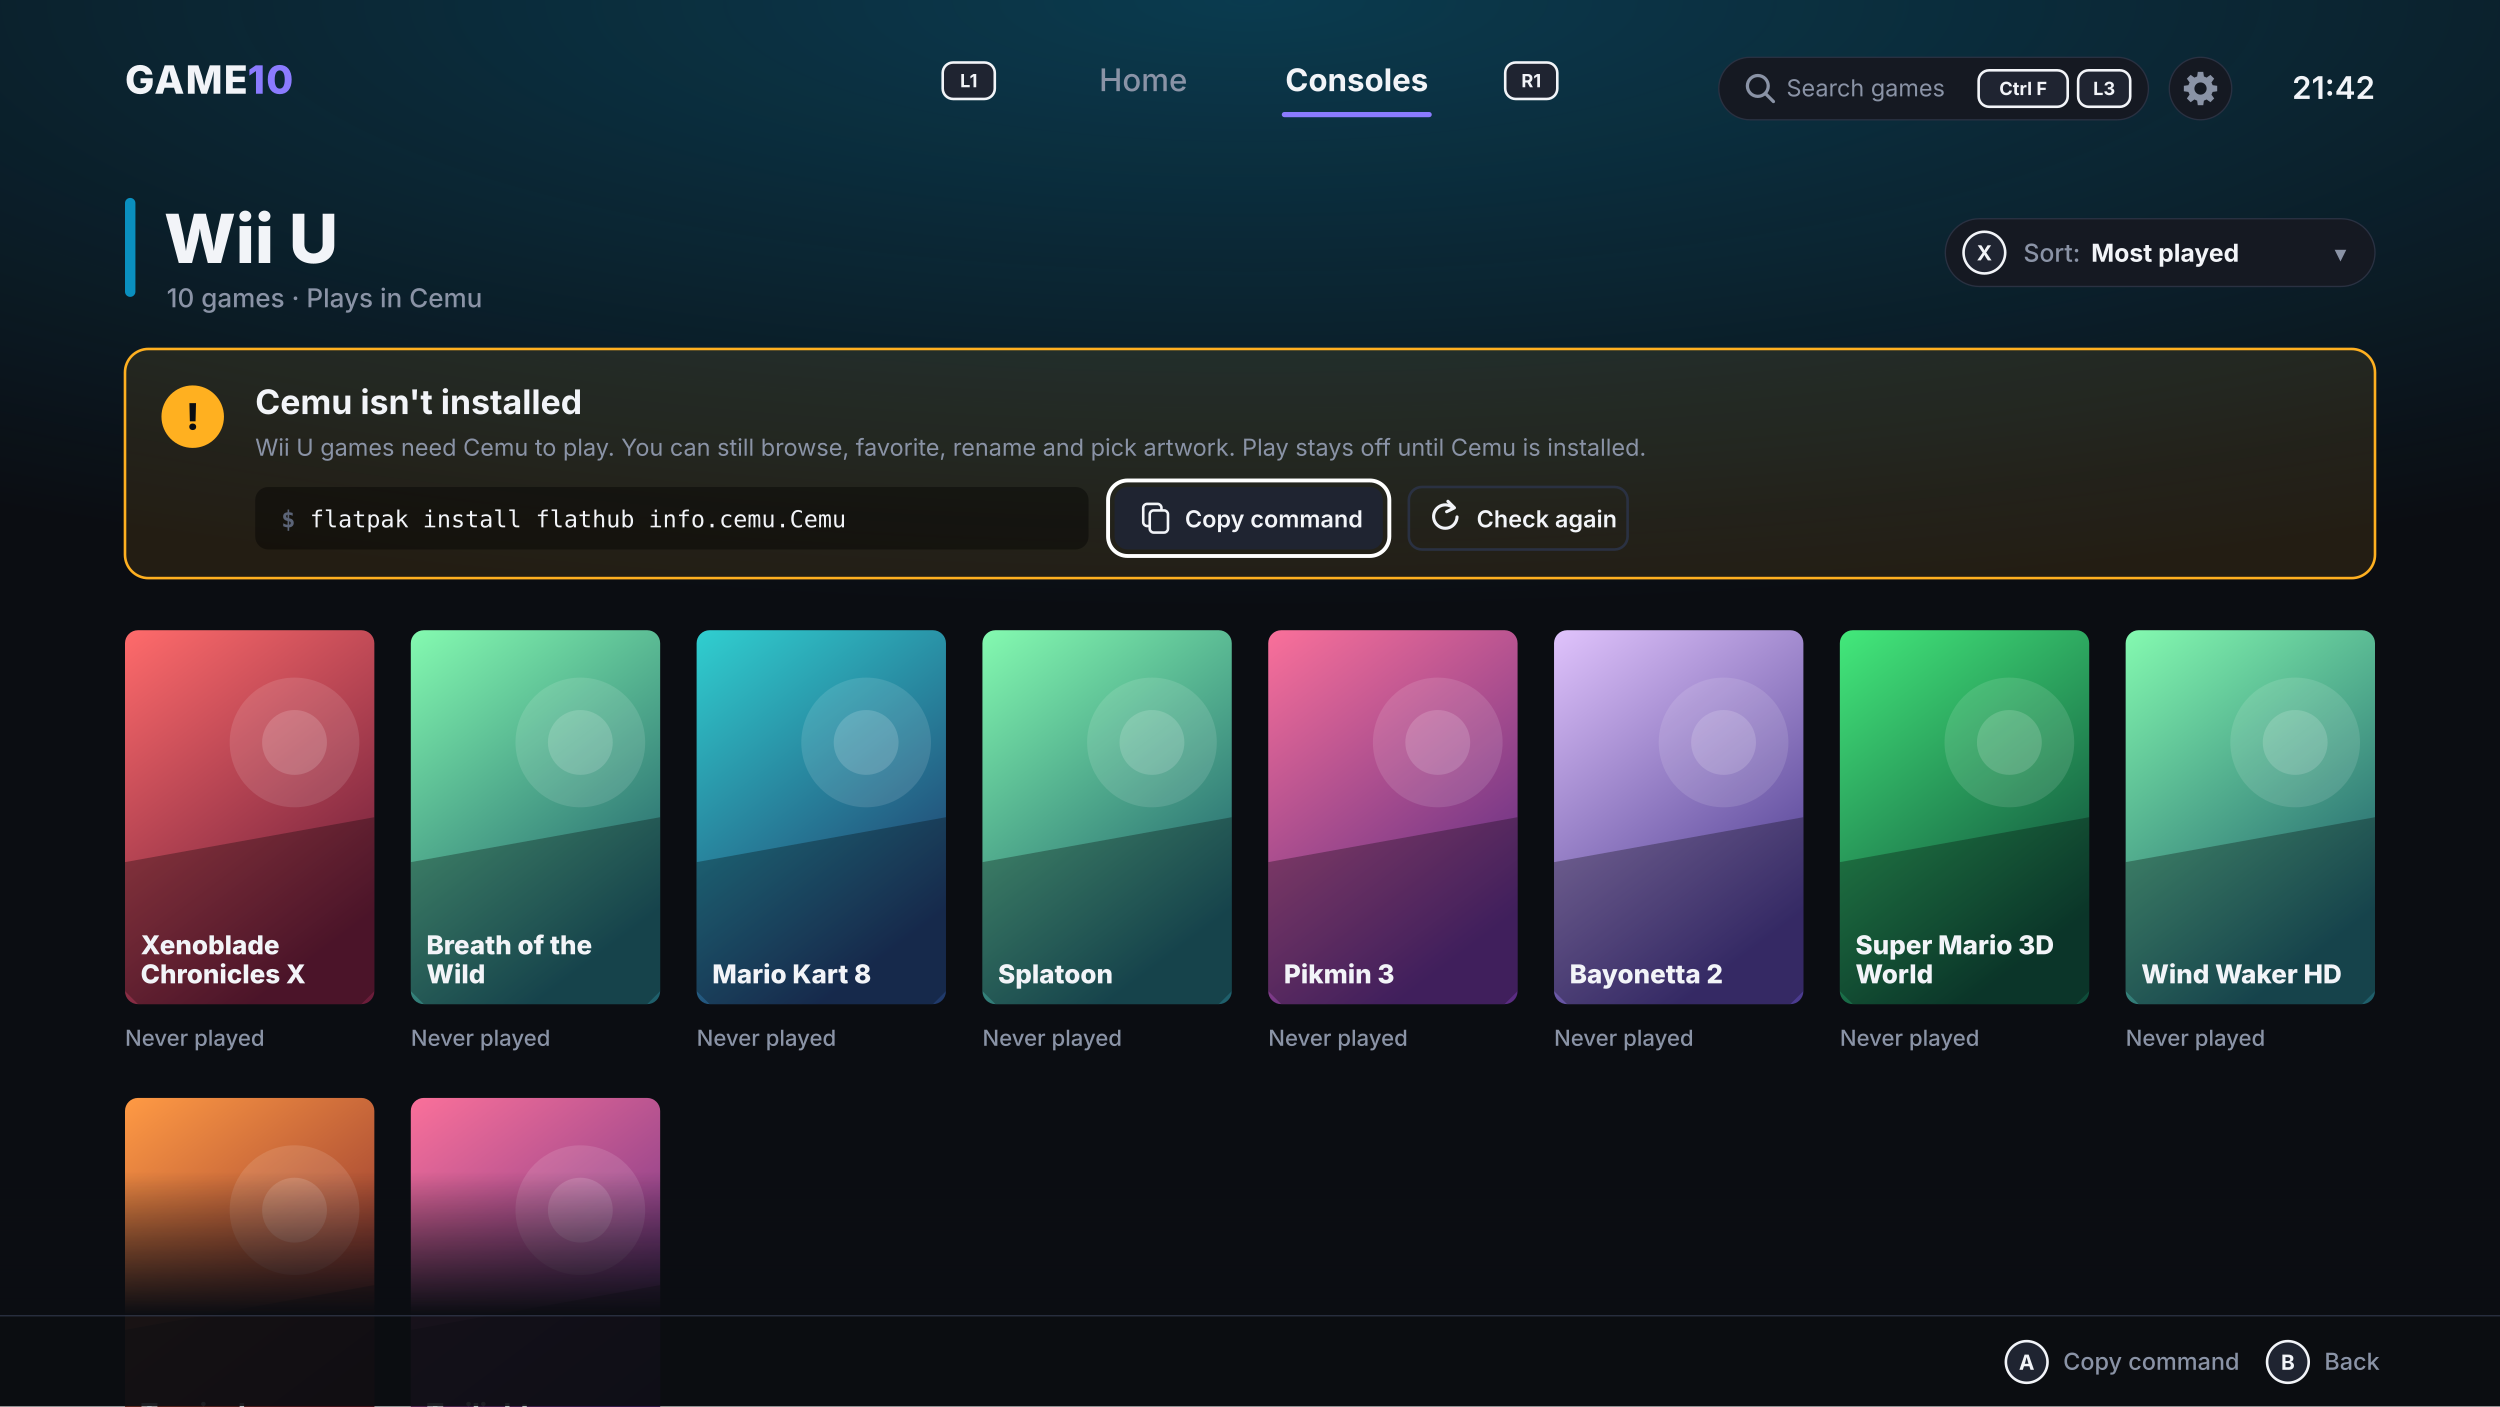
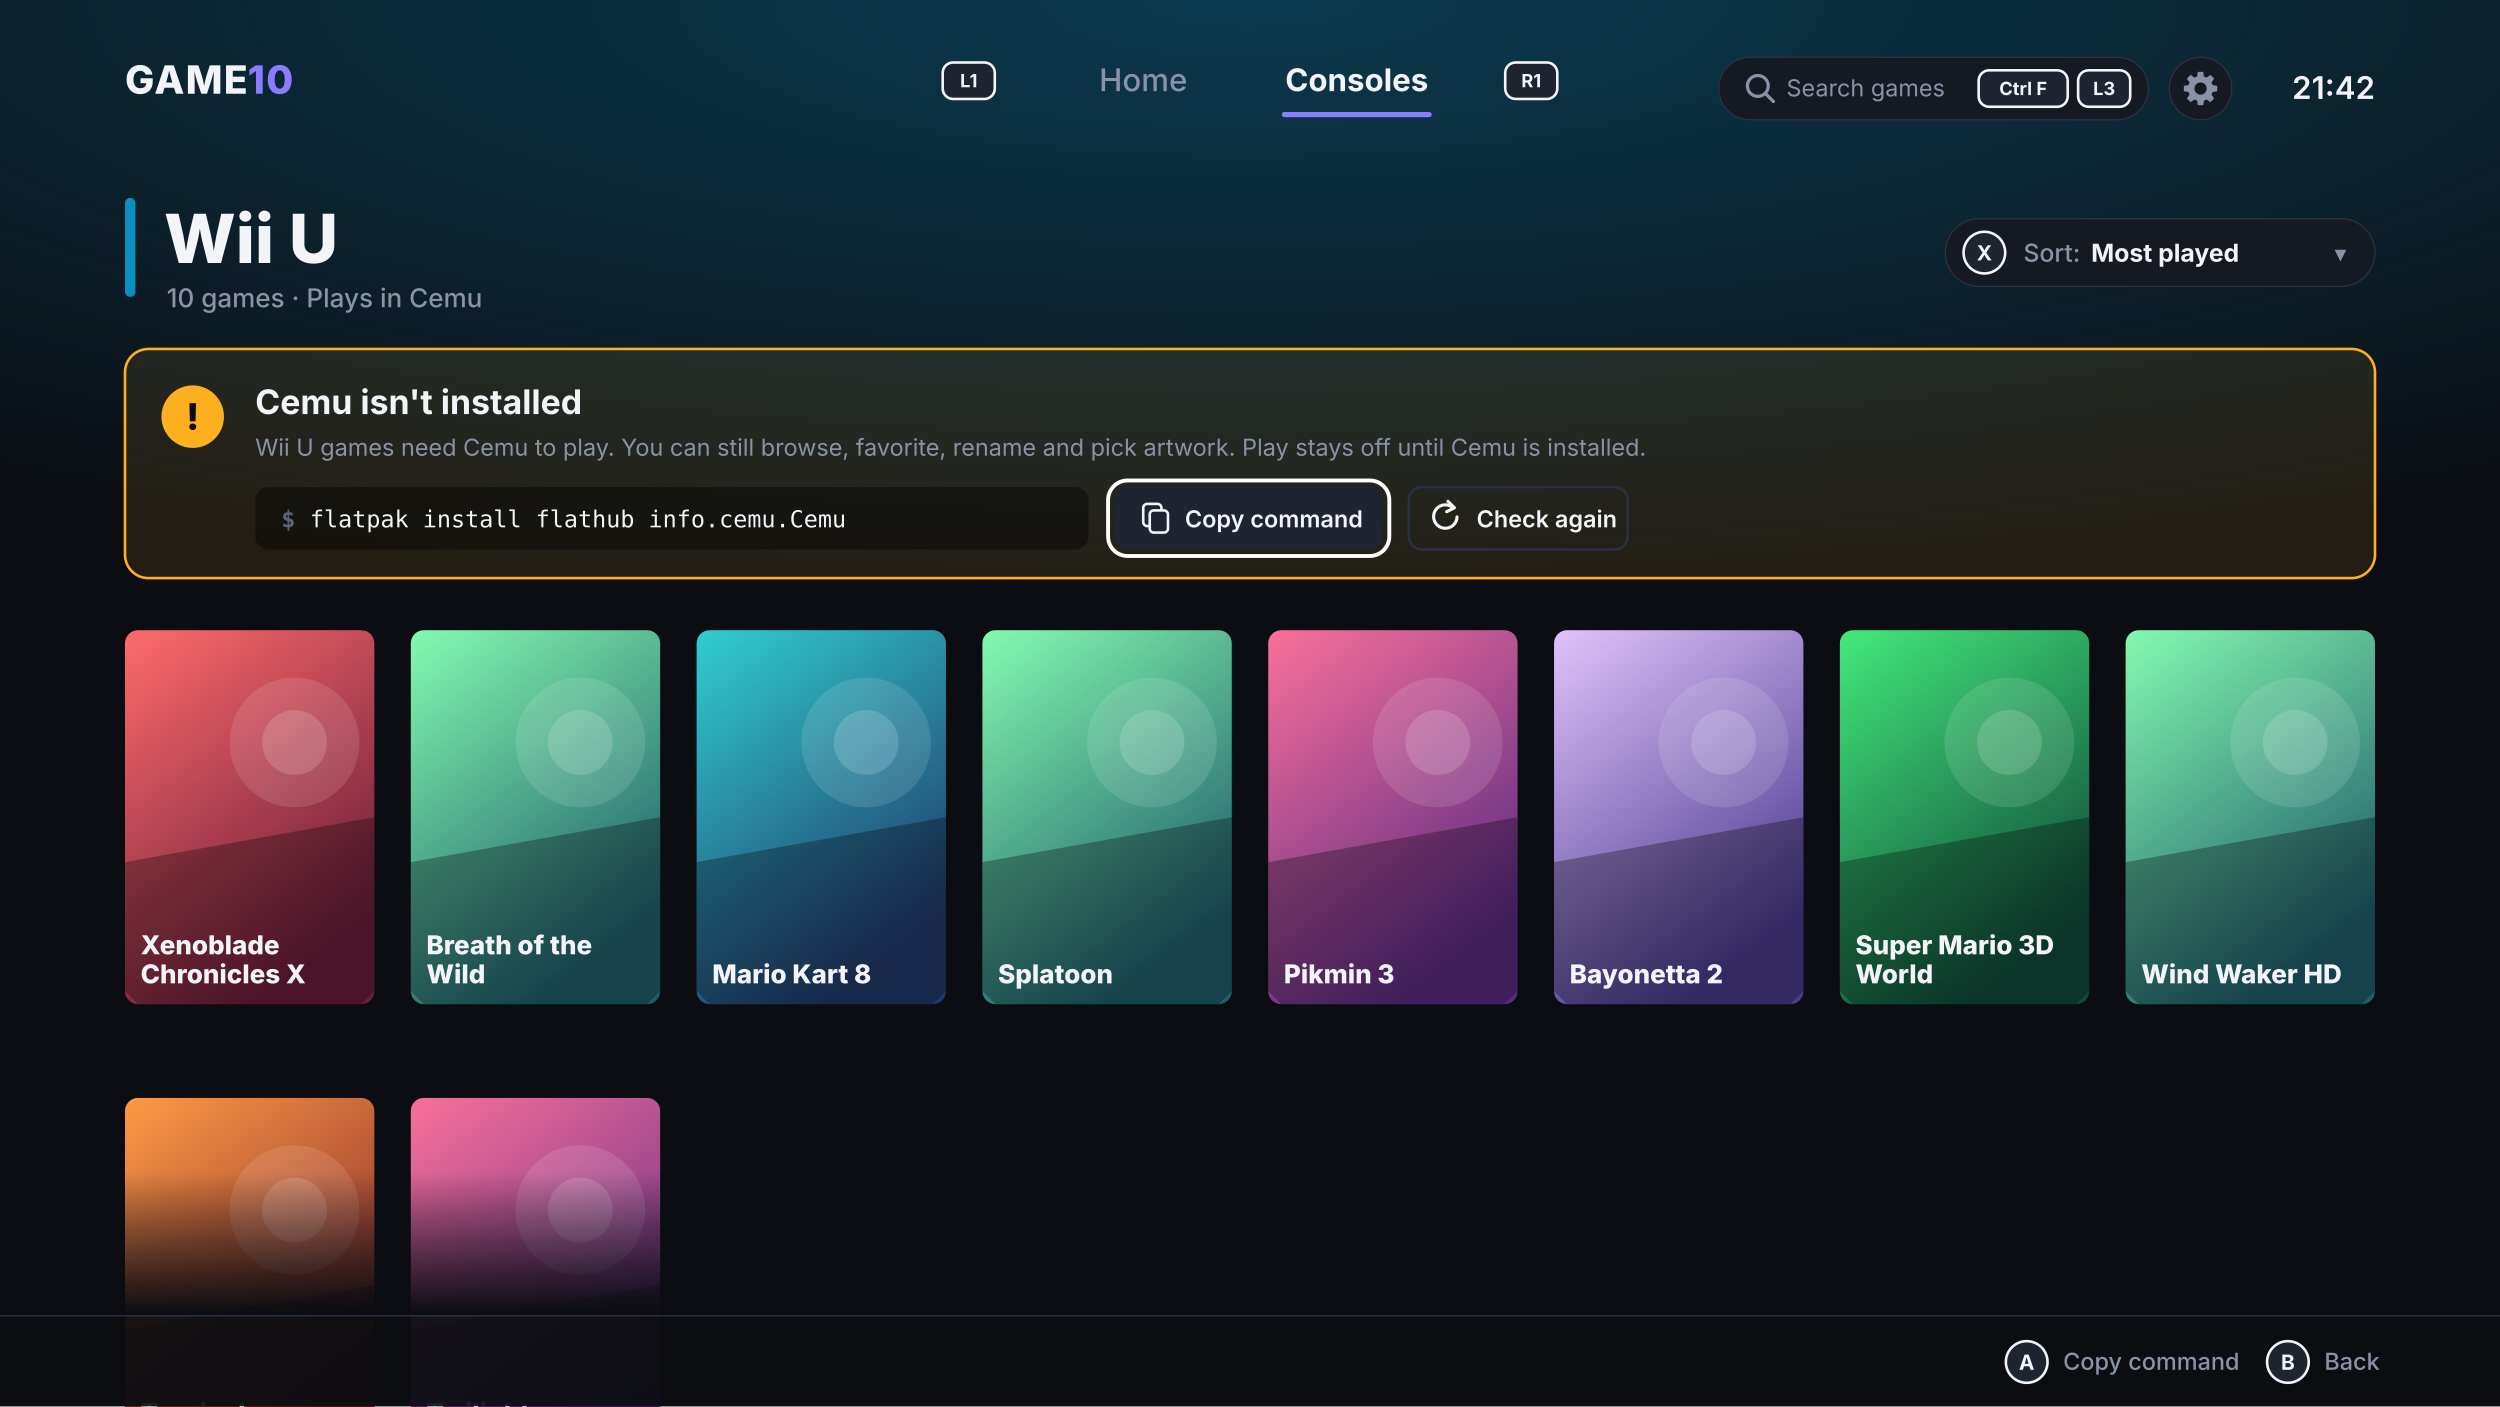
<svg xmlns="http://www.w3.org/2000/svg" width="1920" height="1080" viewBox="0 0 1920 1080">
  <defs>
    <radialGradient id="rg1" cx="0.5" cy="0" r="0.9">
      <stop offset="0" stop-color="#0A8FBF" stop-opacity="0.35" />
      <stop offset="1" stop-color="#0A8FBF" stop-opacity="0" />
    </radialGradient>
    <linearGradient id="lg2" x1="0" y1="0" x2="0.5" y2="1">
      <stop offset="0" stop-color="#FF6B6B" stop-opacity="1" />
      <stop offset="1" stop-color="#6B1D3A" stop-opacity="1" />
    </linearGradient>
    <linearGradient id="lg3" x1="0" y1="0" x2="0.5" y2="1">
      <stop offset="0" stop-color="#84FAB0" stop-opacity="1" />
      <stop offset="1" stop-color="#1F5F6B" stop-opacity="1" />
    </linearGradient>
    <linearGradient id="lg4" x1="0" y1="0" x2="0.5" y2="1">
      <stop offset="0" stop-color="#30CFD0" stop-opacity="1" />
      <stop offset="1" stop-color="#203A6B" stop-opacity="1" />
    </linearGradient>
    <linearGradient id="lg5" x1="0" y1="0" x2="0.5" y2="1">
      <stop offset="0" stop-color="#84FAB0" stop-opacity="1" />
      <stop offset="1" stop-color="#1F5F6B" stop-opacity="1" />
    </linearGradient>
    <linearGradient id="lg6" x1="0" y1="0" x2="0.5" y2="1">
      <stop offset="0" stop-color="#FA709A" stop-opacity="1" />
      <stop offset="1" stop-color="#5B2C83" stop-opacity="1" />
    </linearGradient>
    <linearGradient id="lg7" x1="0" y1="0" x2="0.5" y2="1">
      <stop offset="0" stop-color="#E0C3FC" stop-opacity="1" />
      <stop offset="1" stop-color="#4B3B8F" stop-opacity="1" />
    </linearGradient>
    <linearGradient id="lg8" x1="0" y1="0" x2="0.5" y2="1">
      <stop offset="0" stop-color="#43E97B" stop-opacity="1" />
      <stop offset="1" stop-color="#0F4C3A" stop-opacity="1" />
    </linearGradient>
    <linearGradient id="lg9" x1="0" y1="0" x2="0.5" y2="1">
      <stop offset="0" stop-color="#84FAB0" stop-opacity="1" />
      <stop offset="1" stop-color="#1F5F6B" stop-opacity="1" />
    </linearGradient>
    <linearGradient id="lg10" x1="0" y1="0" x2="0.5" y2="1">
      <stop offset="0" stop-color="#FF9A44" stop-opacity="1" />
      <stop offset="1" stop-color="#7A1F2B" stop-opacity="1" />
    </linearGradient>
    <linearGradient id="lg11" x1="0" y1="0" x2="0.5" y2="1">
      <stop offset="0" stop-color="#FA709A" stop-opacity="1" />
      <stop offset="1" stop-color="#5B2C83" stop-opacity="1" />
    </linearGradient>
    <linearGradient id="lg12" x1="0" y1="0" x2="0" y2="1">
      <stop offset="0" stop-color="#0B0D12" stop-opacity="0" />
      <stop offset="1" stop-color="#0B0D12" stop-opacity="1" />
    </linearGradient>
  </defs>
  <rect x="0.0" y="0.0" width="1920.0" height="1080.0" rx="0" fill="#0B0D12" fill-opacity="1" />
  <rect x="0.0" y="0.0" width="1920.0" height="520.0" rx="0" fill="url(#rg1)" fill-opacity="1" />
  <text x="96" y="72" font-family="Inter, 'Helvetica Neue', Arial, sans-serif" font-size="30" font-weight="800" fill="#F2F4F8" letter-spacing="1">GAME<tspan fill="#8B7BFF">10</tspan>
  </text>
  <rect x="724.0" y="48.0" width="40.0" height="28.0" rx="8" fill="#1F2431" fill-opacity="1" stroke="#F2F4F8" stroke-width="2" />
  <text x="744.0" y="67.0" font-family="Inter, 'Helvetica Neue', Arial, sans-serif" font-size="14" font-weight="700" fill="#F2F4F8" fill-opacity="1" text-anchor="middle" letter-spacing="0">L1</text>
  <rect x="1156.0" y="48.0" width="40.0" height="28.0" rx="8" fill="#1F2431" fill-opacity="1" stroke="#F2F4F8" stroke-width="2" />
  <text x="1176.0" y="67.0" font-family="Inter, 'Helvetica Neue', Arial, sans-serif" font-size="14" font-weight="700" fill="#F2F4F8" fill-opacity="1" text-anchor="middle" letter-spacing="0">R1</text>
  <text x="878.0" y="70.0" font-family="Inter, 'Helvetica Neue', Arial, sans-serif" font-size="24" font-weight="500" fill="#8A93A6" fill-opacity="1" text-anchor="middle" letter-spacing="0">Home</text>
  <text x="1042.0" y="70.0" font-family="Inter, 'Helvetica Neue', Arial, sans-serif" font-size="24" font-weight="700" fill="#F2F4F8" fill-opacity="1" text-anchor="middle" letter-spacing="0">Consoles</text>
  <rect x="984.4" y="86.0" width="115.2" height="4.0" rx="2" fill="#8B7BFF" fill-opacity="1" />
  <rect x="1320.0" y="44.0" width="330.0" height="48.0" rx="24" fill="#151922" fill-opacity="1" stroke="#2A3142" stroke-width="1" />
  <circle cx="1350.0" cy="66.0" r="8.0" fill="none" fill-opacity="1" stroke="#8A93A6" stroke-width="2.5" />
  <line x1="1356" y1="72" x2="1362" y2="78" stroke="#8A93A6" stroke-width="2.5" stroke-linecap="round" />
  <text x="1372.0" y="74.0" font-family="Inter, 'Helvetica Neue', Arial, sans-serif" font-size="18" font-weight="400" fill="#8A93A6" fill-opacity="1" text-anchor="start" letter-spacing="0">Search games</text>
  <rect x="1596.0" y="54.0" width="40.0" height="28.0" rx="8" fill="#1F2431" fill-opacity="1" stroke="#F2F4F8" stroke-width="2" />
  <text x="1616.0" y="73.0" font-family="Inter, 'Helvetica Neue', Arial, sans-serif" font-size="14" font-weight="700" fill="#F2F4F8" fill-opacity="1" text-anchor="middle" letter-spacing="0">L3</text>
  <rect x="1519.6" y="54.0" width="68.4" height="28.0" rx="8" fill="#1F2431" fill-opacity="1" stroke="#F2F4F8" stroke-width="2" />
  <text x="1553.8" y="73.0" font-family="Inter, 'Helvetica Neue', Arial, sans-serif" font-size="14" font-weight="700" fill="#F2F4F8" fill-opacity="1" text-anchor="middle" letter-spacing="0">Ctrl F</text>
  <circle cx="1690.0" cy="68.0" r="24.0" fill="#151922" fill-opacity="1" stroke="#2A3142" stroke-width="1" />
  <polygon points="1699.3,65.4 1702.8,65.9 1702.8,70.1 1699.3,70.6 1698.4,72.7 1700.5,75.6 1697.6,78.5 1694.7,76.4 1692.6,77.3 1692.1,80.8 1687.9,80.8 1687.4,77.3 1685.3,76.4 1682.4,78.5 1679.5,75.6 1681.6,72.7 1680.7,70.6 1677.2,70.1 1677.2,65.9 1680.7,65.4 1681.6,63.3 1679.5,60.4 1682.4,57.5 1685.3,59.6 1687.4,58.7 1687.9,55.2 1692.1,55.2 1692.6,58.7 1694.7,59.6 1697.6,57.5 1700.5,60.4 1698.4,63.3" fill="#8A93A6" />
  <circle cx="1690.0" cy="68.0" r="4.7" fill="#151922" fill-opacity="1" />
  <text x="1824.0" y="76.0" font-family="Inter, 'Helvetica Neue', Arial, sans-serif" font-size="24" font-weight="600" fill="#F2F4F8" fill-opacity="1" text-anchor="end" letter-spacing="0">21:42</text>
  <rect x="96.0" y="152.0" width="8.0" height="76.0" rx="4" fill="#0A8FBF" fill-opacity="1" />
  <text x="126.0" y="202.0" font-family="Inter, 'Helvetica Neue', Arial, sans-serif" font-size="52" font-weight="800" fill="#F2F4F8" fill-opacity="1" text-anchor="start" letter-spacing="0">Wii U</text>
  <text x="128.0" y="236.0" font-family="Inter, 'Helvetica Neue', Arial, sans-serif" font-size="20" font-weight="500" fill="#8A93A6" fill-opacity="1" text-anchor="start" letter-spacing="0">10 games  ·  Plays in Cemu</text>
  <rect x="1494.0" y="168.0" width="330.0" height="52.0" rx="26" fill="#151922" fill-opacity="1" stroke="#2A3142" stroke-width="1" />
  <circle cx="1524.0" cy="194.0" r="16.0" fill="#1F2431" fill-opacity="1" stroke="#F2F4F8" stroke-width="2" />
  <text x="1524.0" y="200.0" font-family="Inter, 'Helvetica Neue', Arial, sans-serif" font-size="16" font-weight="700" fill="#F2F4F8" fill-opacity="1" text-anchor="middle" letter-spacing="0">X</text>
  <text x="1554.0" y="201.0" font-family="Inter, 'Helvetica Neue', Arial, sans-serif" font-size="19" font-weight="500" fill="#8A93A6" fill-opacity="1" text-anchor="start" letter-spacing="0">Sort:</text>
  <text x="1606.0" y="201.0" font-family="Inter, 'Helvetica Neue', Arial, sans-serif" font-size="19" font-weight="700" fill="#F2F4F8" fill-opacity="1" text-anchor="start" letter-spacing="0">Most played</text>
  <text x="1802.0" y="201.0" font-family="Inter, 'Helvetica Neue', Arial, sans-serif" font-size="18" font-weight="700" fill="#8A93A6" fill-opacity="1" text-anchor="end" letter-spacing="0">▾</text>
  <rect x="96.0" y="268.0" width="1728.0" height="176.0" rx="18" fill="#FFB020" fill-opacity="0.1" />
  <rect x="96.0" y="268.0" width="1728.0" height="176.0" rx="18" fill="none" fill-opacity="0.55" stroke="#FFB020" stroke-width="2" />
  <circle cx="148.0" cy="320.0" r="24.0" fill="#FFB020" fill-opacity="1" />
  <text x="148.0" y="330.0" font-family="Inter, 'Helvetica Neue', Arial, sans-serif" font-size="28" font-weight="800" fill="#0B0D12" fill-opacity="1" text-anchor="middle" letter-spacing="0">!</text>
  <text x="196.0" y="318.0" font-family="Inter, 'Helvetica Neue', Arial, sans-serif" font-size="26" font-weight="700" fill="#F2F4F8" fill-opacity="1" text-anchor="start" letter-spacing="0">Cemu isn't installed</text>
  <text x="196.0" y="350.0" font-family="Inter, 'Helvetica Neue', Arial, sans-serif" font-size="18" font-weight="400" fill="#8A93A6" fill-opacity="1" text-anchor="start" letter-spacing="0">Wii U games need Cemu to play. You can still browse, favorite, rename and pick artwork. Play stays off until Cemu is installed.</text>
  <rect x="196.0" y="374.0" width="640.0" height="48.0" rx="10" fill="#000000" fill-opacity="0.4" />
  <text x="216.0" y="405.0" font-family="'JetBrains Mono', 'DejaVu Sans Mono', monospace" font-size="18" font-weight="600" fill="#5B6477" fill-opacity="1" text-anchor="start" letter-spacing="0">$</text>
  <text x="238.0" y="405.0" font-family="'JetBrains Mono', 'DejaVu Sans Mono', monospace" font-size="18" font-weight="500" fill="#F2F4F8" fill-opacity="1" text-anchor="start" letter-spacing="0">flatpak install flathub info.cemu.Cemu</text>
  <rect x="851.0" y="369.0" width="216.0" height="58.0" rx="15" fill="none" fill-opacity="1" stroke="#FFFFFF" stroke-width="3" />
  <rect x="856.0" y="374.0" width="206.0" height="48.0" rx="10" fill="#1F2431" fill-opacity="1" />
  <rect x="878.0" y="387.0" width="14.0" height="17.0" rx="3" fill="none" fill-opacity="1" stroke="#F2F4F8" stroke-width="2" />
  <rect x="883.0" y="392.0" width="14.0" height="17.0" rx="3" fill="#1F2431" fill-opacity="1" stroke="#F2F4F8" stroke-width="2" />
  <text x="910.0" y="405.0" font-family="Inter, 'Helvetica Neue', Arial, sans-serif" font-size="18" font-weight="600" fill="#F2F4F8" fill-opacity="1" text-anchor="start" letter-spacing="0">Copy command</text>
  <rect x="1082.0" y="374.0" width="168.0" height="48.0" rx="10" fill="none" fill-opacity="1" stroke="#2A3142" stroke-width="2" />
  <path d="M1116,390 a9,9 0 1,0 3,7" fill="none" stroke="#F2F4F8" stroke-width="2.4" stroke-linecap="round" />
  <path d="M1112,385 l5,5 l-6,3" fill="none" stroke="#F2F4F8" stroke-width="2.4" stroke-linecap="round" stroke-linejoin="round" />
  <text x="1134.0" y="405.0" font-family="Inter, 'Helvetica Neue', Arial, sans-serif" font-size="18" font-weight="600" fill="#F2F4F8" fill-opacity="1" text-anchor="start" letter-spacing="0">Check again</text>
  <rect x="96.0" y="484.0" width="191.5" height="287.2" rx="10" fill="url(#lg2)" fill-opacity="1" />
  <circle cx="226.2" cy="570.2" r="49.8" fill="#FFFFFF" fill-opacity="0.12" />
  <circle cx="226.2" cy="570.2" r="24.9" fill="#FFFFFF" fill-opacity="0.16" />
  <polygon points="96.0,662.1 287.5,627.6 287.5,761.2 277.5,771.2 106.0,771.2 96.0,761.2" fill="#000000" fill-opacity=".3" />
  <text x="108.0" y="732.9" font-family="Inter, 'Helvetica Neue', Arial, sans-serif" font-size="20" font-weight="800" fill="#F2F4F8" fill-opacity="1" text-anchor="start" letter-spacing="0">Xenoblade</text>
  <text x="108.0" y="755.2" font-family="Inter, 'Helvetica Neue', Arial, sans-serif" font-size="20" font-weight="800" fill="#F2F4F8" fill-opacity="1" text-anchor="start" letter-spacing="0">Chronicles X</text>
-   <text x="96.0" y="803.2" font-family="Inter, 'Helvetica Neue', Arial, sans-serif" font-size="17" font-weight="500" fill="#8A93A6" fill-opacity="1" text-anchor="start" letter-spacing="0">Never played</text>
  <rect x="315.5" y="484.0" width="191.5" height="287.2" rx="10" fill="url(#lg3)" fill-opacity="1" />
  <circle cx="445.7" cy="570.2" r="49.8" fill="#FFFFFF" fill-opacity="0.12" />
  <circle cx="445.7" cy="570.2" r="24.9" fill="#FFFFFF" fill-opacity="0.16" />
  <polygon points="315.5,662.1 507.0,627.6 507.0,761.2 497.0,771.2 325.5,771.2 315.5,761.2" fill="#000000" fill-opacity=".3" />
  <text x="327.5" y="732.9" font-family="Inter, 'Helvetica Neue', Arial, sans-serif" font-size="20" font-weight="800" fill="#F2F4F8" fill-opacity="1" text-anchor="start" letter-spacing="0">Breath of the</text>
  <text x="327.5" y="755.2" font-family="Inter, 'Helvetica Neue', Arial, sans-serif" font-size="20" font-weight="800" fill="#F2F4F8" fill-opacity="1" text-anchor="start" letter-spacing="0">Wild</text>
-   <text x="315.5" y="803.2" font-family="Inter, 'Helvetica Neue', Arial, sans-serif" font-size="17" font-weight="500" fill="#8A93A6" fill-opacity="1" text-anchor="start" letter-spacing="0">Never played</text>
  <rect x="535.0" y="484.0" width="191.5" height="287.2" rx="10" fill="url(#lg4)" fill-opacity="1" />
  <circle cx="665.2" cy="570.2" r="49.8" fill="#FFFFFF" fill-opacity="0.12" />
  <circle cx="665.2" cy="570.2" r="24.9" fill="#FFFFFF" fill-opacity="0.16" />
  <polygon points="535.0,662.1 726.5,627.6 726.5,761.2 716.5,771.2 545.0,771.2 535.0,761.2" fill="#000000" fill-opacity=".3" />
  <text x="547.0" y="755.2" font-family="Inter, 'Helvetica Neue', Arial, sans-serif" font-size="20" font-weight="800" fill="#F2F4F8" fill-opacity="1" text-anchor="start" letter-spacing="0">Mario Kart 8</text>
-   <text x="535.0" y="803.2" font-family="Inter, 'Helvetica Neue', Arial, sans-serif" font-size="17" font-weight="500" fill="#8A93A6" fill-opacity="1" text-anchor="start" letter-spacing="0">Never played</text>
  <rect x="754.5" y="484.0" width="191.5" height="287.2" rx="10" fill="url(#lg5)" fill-opacity="1" />
  <circle cx="884.7" cy="570.2" r="49.8" fill="#FFFFFF" fill-opacity="0.12" />
  <circle cx="884.7" cy="570.2" r="24.9" fill="#FFFFFF" fill-opacity="0.16" />
  <polygon points="754.5,662.1 946.0,627.6 946.0,761.2 936.0,771.2 764.5,771.2 754.5,761.2" fill="#000000" fill-opacity=".3" />
  <text x="766.5" y="755.2" font-family="Inter, 'Helvetica Neue', Arial, sans-serif" font-size="20" font-weight="800" fill="#F2F4F8" fill-opacity="1" text-anchor="start" letter-spacing="0">Splatoon</text>
-   <text x="754.5" y="803.2" font-family="Inter, 'Helvetica Neue', Arial, sans-serif" font-size="17" font-weight="500" fill="#8A93A6" fill-opacity="1" text-anchor="start" letter-spacing="0">Never played</text>
  <rect x="974.0" y="484.0" width="191.5" height="287.2" rx="10" fill="url(#lg6)" fill-opacity="1" />
  <circle cx="1104.2" cy="570.2" r="49.8" fill="#FFFFFF" fill-opacity="0.12" />
  <circle cx="1104.2" cy="570.2" r="24.9" fill="#FFFFFF" fill-opacity="0.16" />
  <polygon points="974.0,662.1 1165.5,627.6 1165.5,761.2 1155.5,771.2 984.0,771.2 974.0,761.2" fill="#000000" fill-opacity=".3" />
  <text x="986.0" y="755.2" font-family="Inter, 'Helvetica Neue', Arial, sans-serif" font-size="20" font-weight="800" fill="#F2F4F8" fill-opacity="1" text-anchor="start" letter-spacing="0">Pikmin 3</text>
-   <text x="974.0" y="803.2" font-family="Inter, 'Helvetica Neue', Arial, sans-serif" font-size="17" font-weight="500" fill="#8A93A6" fill-opacity="1" text-anchor="start" letter-spacing="0">Never played</text>
  <rect x="1193.5" y="484.0" width="191.5" height="287.2" rx="10" fill="url(#lg7)" fill-opacity="1" />
  <circle cx="1323.7" cy="570.2" r="49.8" fill="#FFFFFF" fill-opacity="0.12" />
  <circle cx="1323.7" cy="570.2" r="24.9" fill="#FFFFFF" fill-opacity="0.16" />
  <polygon points="1193.5,662.1 1385.0,627.6 1385.0,761.2 1375.0,771.2 1203.5,771.2 1193.5,761.2" fill="#000000" fill-opacity=".3" />
  <text x="1205.5" y="755.2" font-family="Inter, 'Helvetica Neue', Arial, sans-serif" font-size="20" font-weight="800" fill="#F2F4F8" fill-opacity="1" text-anchor="start" letter-spacing="0">Bayonetta 2</text>
-   <text x="1193.5" y="803.2" font-family="Inter, 'Helvetica Neue', Arial, sans-serif" font-size="17" font-weight="500" fill="#8A93A6" fill-opacity="1" text-anchor="start" letter-spacing="0">Never played</text>
  <rect x="1413.0" y="484.0" width="191.5" height="287.2" rx="10" fill="url(#lg8)" fill-opacity="1" />
  <circle cx="1543.2" cy="570.2" r="49.8" fill="#FFFFFF" fill-opacity="0.12" />
  <circle cx="1543.2" cy="570.2" r="24.9" fill="#FFFFFF" fill-opacity="0.16" />
  <polygon points="1413.0,662.1 1604.5,627.6 1604.5,761.2 1594.5,771.2 1423.0,771.2 1413.0,761.2" fill="#000000" fill-opacity=".3" />
  <text x="1425.0" y="732.9" font-family="Inter, 'Helvetica Neue', Arial, sans-serif" font-size="20" font-weight="800" fill="#F2F4F8" fill-opacity="1" text-anchor="start" letter-spacing="0">Super Mario 3D</text>
  <text x="1425.0" y="755.2" font-family="Inter, 'Helvetica Neue', Arial, sans-serif" font-size="20" font-weight="800" fill="#F2F4F8" fill-opacity="1" text-anchor="start" letter-spacing="0">World</text>
-   <text x="1413.0" y="803.2" font-family="Inter, 'Helvetica Neue', Arial, sans-serif" font-size="17" font-weight="500" fill="#8A93A6" fill-opacity="1" text-anchor="start" letter-spacing="0">Never played</text>
  <rect x="1632.5" y="484.0" width="191.5" height="287.2" rx="10" fill="url(#lg9)" fill-opacity="1" />
  <circle cx="1762.7" cy="570.2" r="49.8" fill="#FFFFFF" fill-opacity="0.12" />
  <circle cx="1762.7" cy="570.2" r="24.9" fill="#FFFFFF" fill-opacity="0.16" />
  <polygon points="1632.5,662.1 1824.0,627.6 1824.0,761.2 1814.0,771.2 1642.5,771.2 1632.5,761.2" fill="#000000" fill-opacity=".3" />
  <text x="1644.5" y="755.2" font-family="Inter, 'Helvetica Neue', Arial, sans-serif" font-size="20" font-weight="800" fill="#F2F4F8" fill-opacity="1" text-anchor="start" letter-spacing="0">Wind Waker HD</text>
-   <text x="1632.5" y="803.2" font-family="Inter, 'Helvetica Neue', Arial, sans-serif" font-size="17" font-weight="500" fill="#8A93A6" fill-opacity="1" text-anchor="start" letter-spacing="0">Never played</text>
  <rect x="96.0" y="843.2" width="191.5" height="287.2" rx="10" fill="url(#lg10)" fill-opacity="1" />
  <circle cx="226.2" cy="929.4" r="49.8" fill="#FFFFFF" fill-opacity="0.12" />
  <circle cx="226.2" cy="929.4" r="24.9" fill="#FFFFFF" fill-opacity="0.16" />
  <polygon points="96.0,1021.3 287.5,986.9 287.5,1120.5 277.5,1130.5 106.0,1130.5 96.0,1120.5" fill="#000000" fill-opacity=".3" />
  <text x="108.0" y="1092.1" font-family="Inter, 'Helvetica Neue', Arial, sans-serif" font-size="20" font-weight="800" fill="#F2F4F8" fill-opacity="1" text-anchor="start" letter-spacing="0">Tropical</text>
  <text x="108.0" y="1114.5" font-family="Inter, 'Helvetica Neue', Arial, sans-serif" font-size="20" font-weight="800" fill="#F2F4F8" fill-opacity="1" text-anchor="start" letter-spacing="0">Freeze</text>
-   <text x="96.0" y="1162.5" font-family="Inter, 'Helvetica Neue', Arial, sans-serif" font-size="17" font-weight="500" fill="#8A93A6" fill-opacity="1" text-anchor="start" letter-spacing="0">Never played</text>
  <rect x="315.5" y="843.2" width="191.5" height="287.2" rx="10" fill="url(#lg11)" fill-opacity="1" />
  <circle cx="445.7" cy="929.4" r="49.8" fill="#FFFFFF" fill-opacity="0.12" />
  <circle cx="445.7" cy="929.4" r="24.9" fill="#FFFFFF" fill-opacity="0.16" />
  <polygon points="315.5,1021.3 507.0,986.9 507.0,1120.5 497.0,1130.5 325.5,1130.5 315.5,1120.5" fill="#000000" fill-opacity=".3" />
  <text x="327.5" y="1092.1" font-family="Inter, 'Helvetica Neue', Arial, sans-serif" font-size="20" font-weight="800" fill="#F2F4F8" fill-opacity="1" text-anchor="start" letter-spacing="0">Twilight</text>
  <text x="327.5" y="1114.5" font-family="Inter, 'Helvetica Neue', Arial, sans-serif" font-size="20" font-weight="800" fill="#F2F4F8" fill-opacity="1" text-anchor="start" letter-spacing="0">Princess HD</text>
-   <text x="315.5" y="1162.5" font-family="Inter, 'Helvetica Neue', Arial, sans-serif" font-size="17" font-weight="500" fill="#8A93A6" fill-opacity="1" text-anchor="start" letter-spacing="0">Never played</text>
  <rect x="0.0" y="900.0" width="1920.0" height="110.0" rx="0" fill="url(#lg12)" fill-opacity="1" />
  <rect x="0.0" y="1010.0" width="1920.0" height="70.0" rx="0" fill="#0B0D12" fill-opacity="0.92" />
  <rect x="0.0" y="1010.0" width="1920.0" height="1.0" rx="0" fill="#2A3142" fill-opacity="1" />
  <text x="1785.1" y="1052.0" font-family="Inter, 'Helvetica Neue', Arial, sans-serif" font-size="18" font-weight="500" fill="#8A93A6" fill-opacity="1" text-anchor="start" letter-spacing="0">Back</text>
  <circle cx="1757.1" cy="1046.0" r="16.0" fill="#1F2431" fill-opacity="1" stroke="#F2F4F8" stroke-width="2" />
  <text x="1757.1" y="1052.0" font-family="Inter, 'Helvetica Neue', Arial, sans-serif" font-size="16" font-weight="700" fill="#F2F4F8" fill-opacity="1" text-anchor="middle" letter-spacing="0">B</text>
  <text x="1584.5" y="1052.0" font-family="Inter, 'Helvetica Neue', Arial, sans-serif" font-size="18" font-weight="500" fill="#8A93A6" fill-opacity="1" text-anchor="start" letter-spacing="0">Copy command</text>
  <circle cx="1556.5" cy="1046.0" r="16.0" fill="#1F2431" fill-opacity="1" stroke="#F2F4F8" stroke-width="2" />
  <text x="1556.5" y="1052.0" font-family="Inter, 'Helvetica Neue', Arial, sans-serif" font-size="16" font-weight="700" fill="#F2F4F8" fill-opacity="1" text-anchor="middle" letter-spacing="0">A</text>
</svg>
